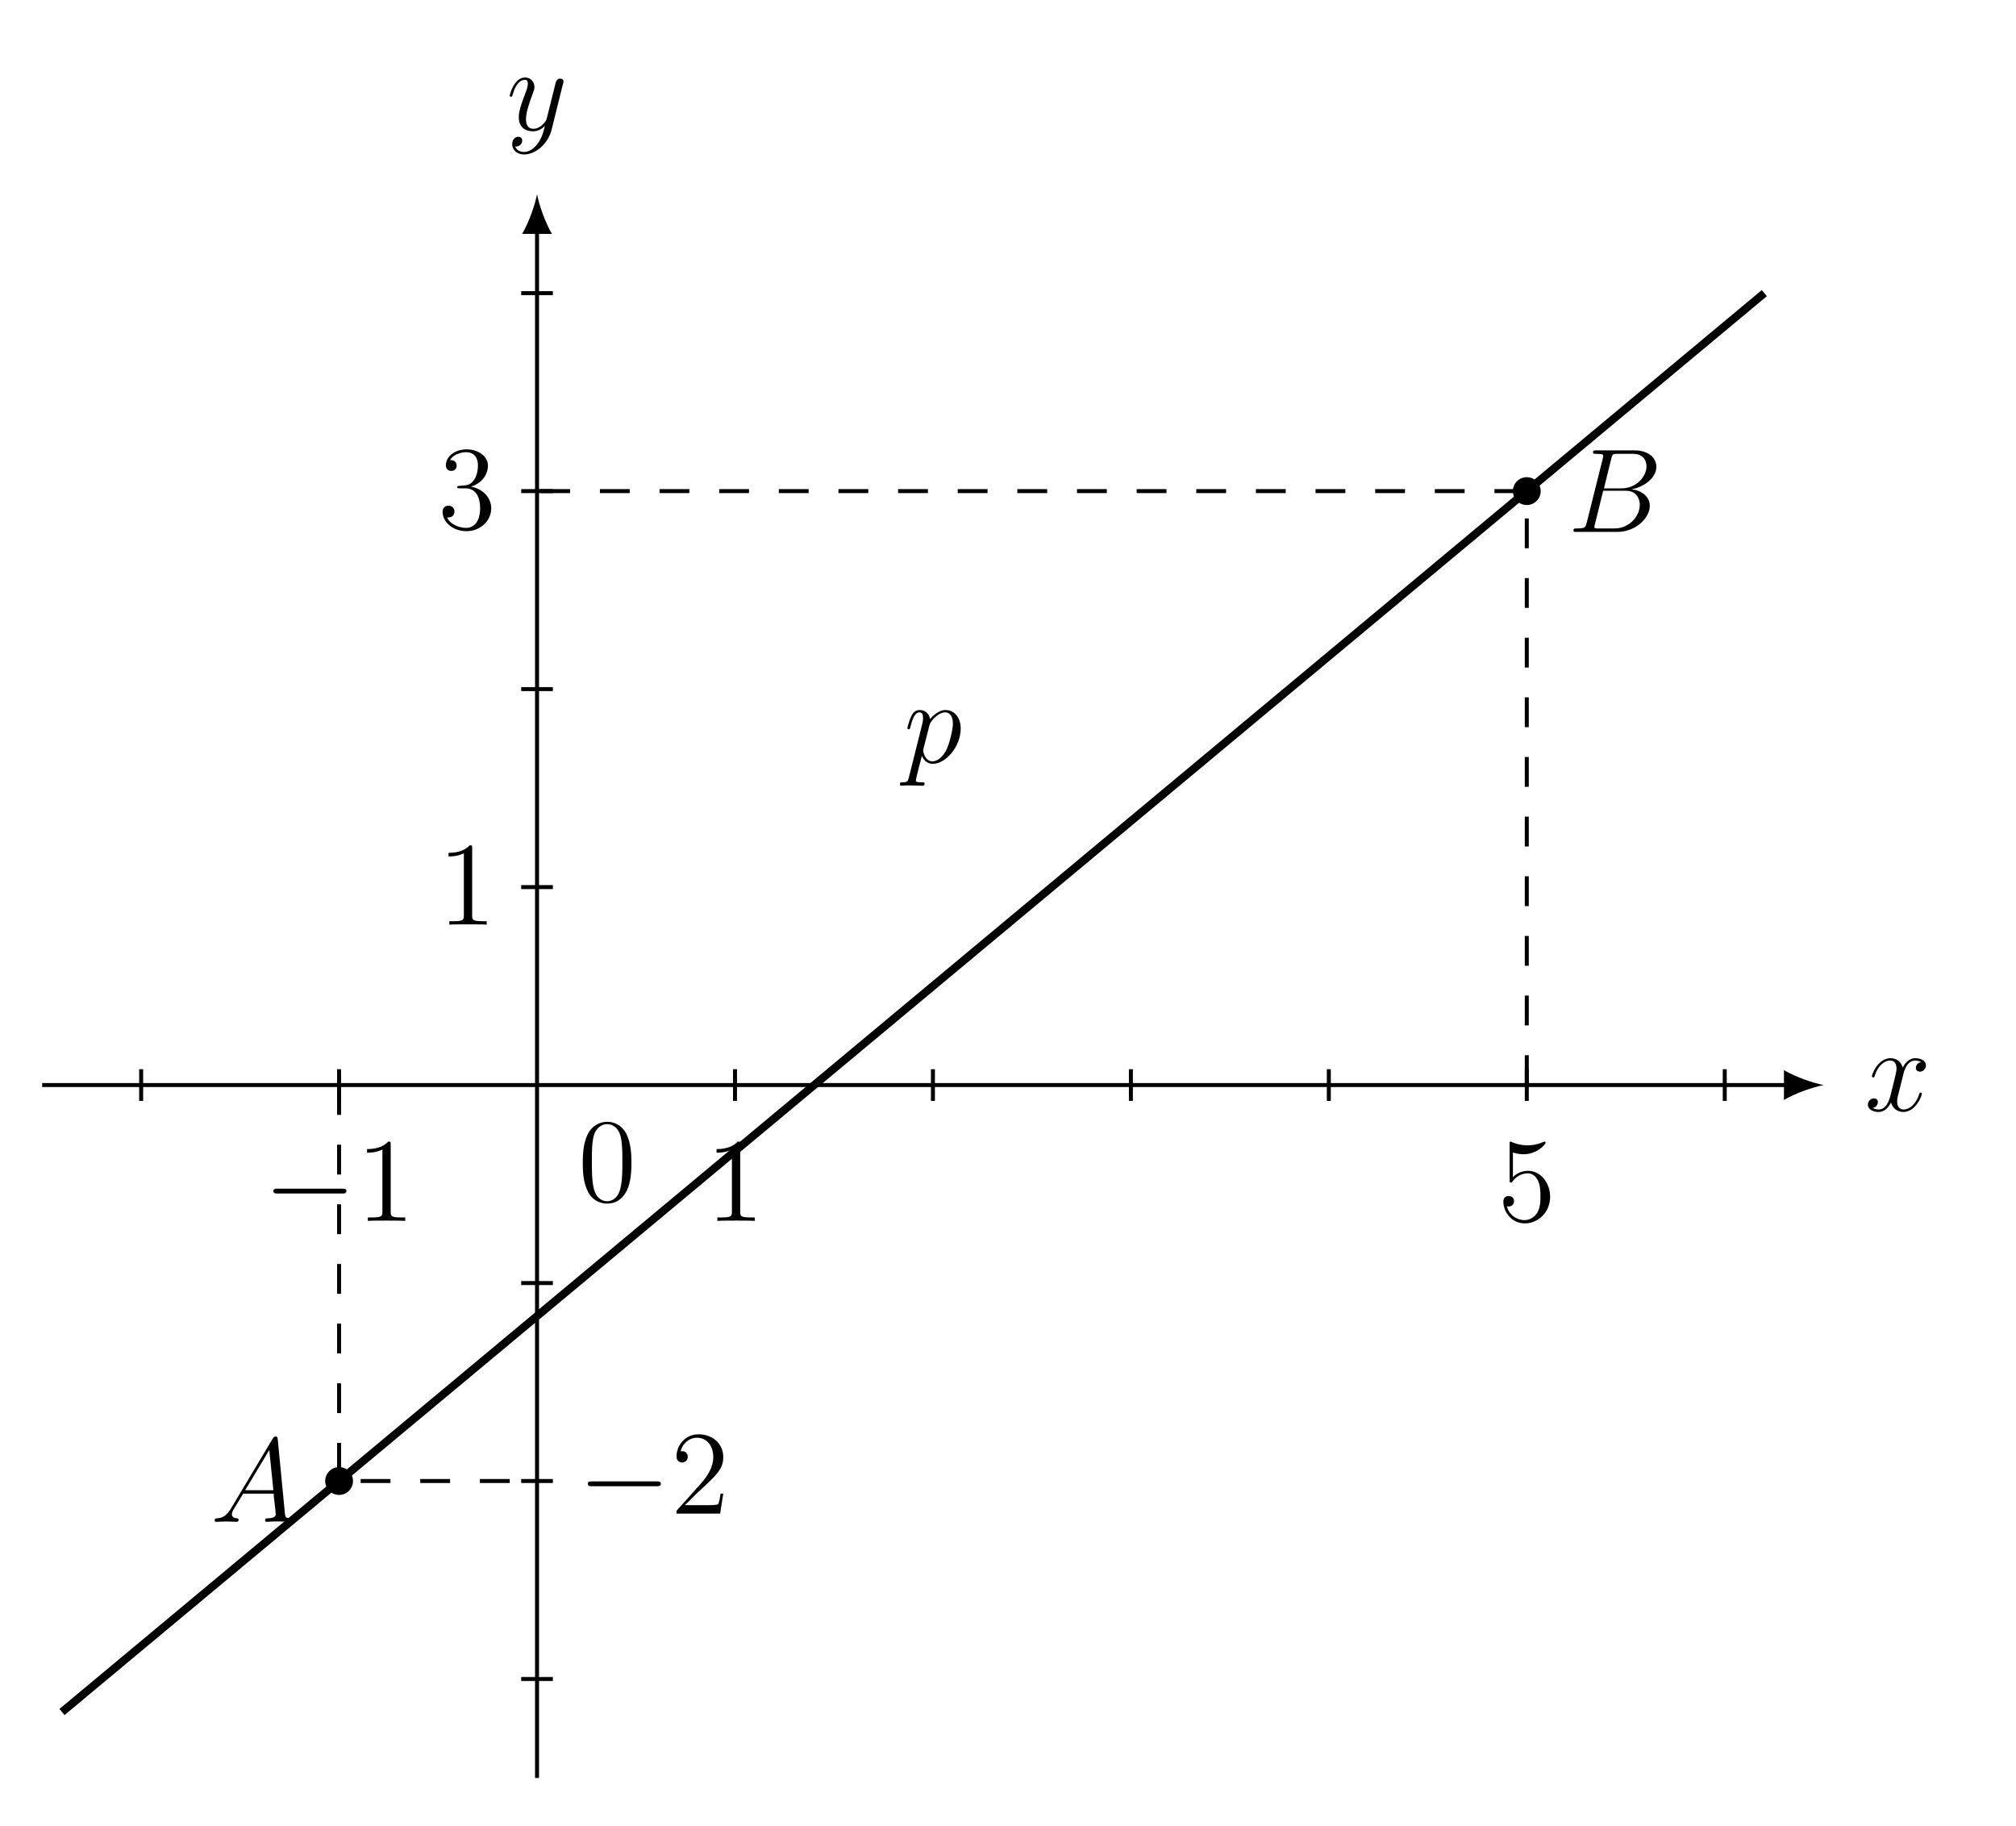
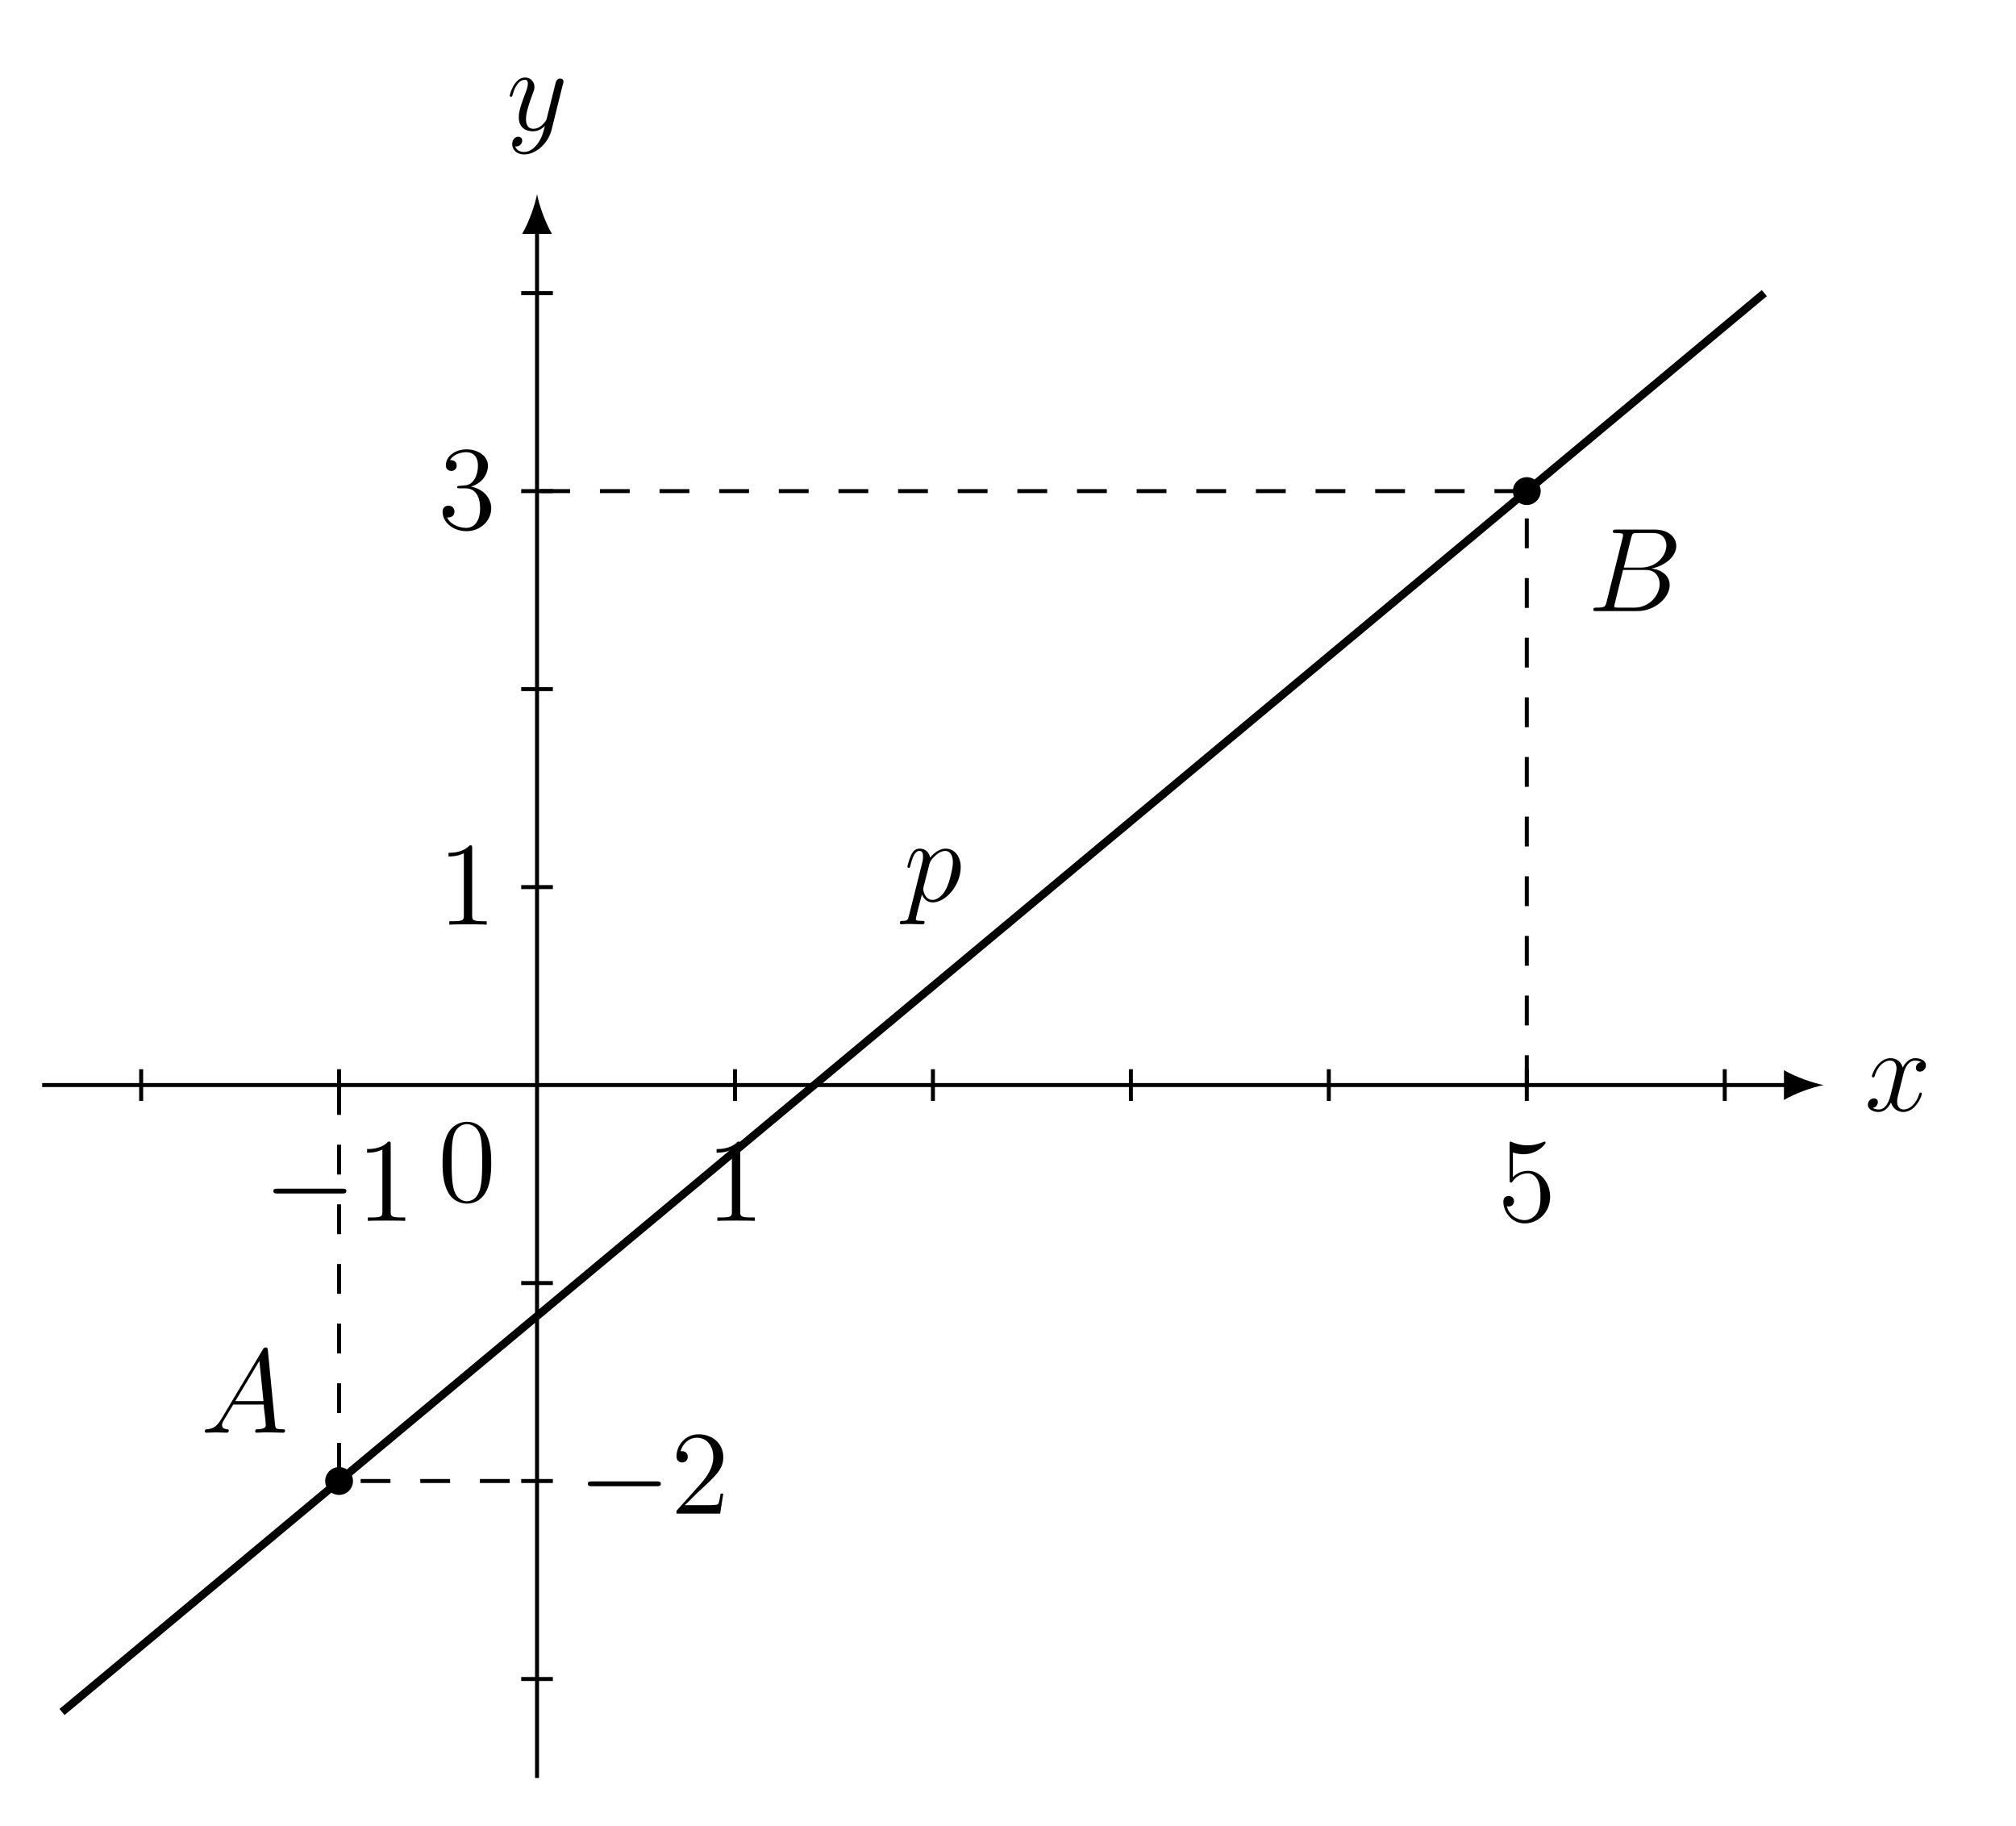
- <svg xmlns="http://www.w3.org/2000/svg" xmlns:xlink="http://www.w3.org/1999/xlink" data-source-hash="80ee15d39d96" width="201.406pt" height="182.383pt" viewBox="0 0 201.406 182.383" version="1.2">
+ <svg xmlns="http://www.w3.org/2000/svg" xmlns:xlink="http://www.w3.org/1999/xlink" data-source-hash="7905d52baf3b" width="201.406pt" height="182.383pt" viewBox="0 0 201.406 182.383" version="1.2">
  <defs>
    <g>
      <symbol overflow="visible" id="glyph0-0">
        <path style="stroke:none;" d="" />
      </symbol>
      <symbol overflow="visible" id="glyph0-1">
        <path style="stroke:none;" d="M 5.719 -1.703 C 5.719 -1.766 5.672 -1.812 5.609 -1.812 C 5.5 -1.812 5.484 -1.75 5.453 -1.656 C 5.125 -0.609 4.438 -0.125 3.906 -0.125 C 3.484 -0.125 3.25 -0.422 3.25 -0.922 C 3.25 -1.188 3.297 -1.375 3.5 -2.156 L 3.906 -3.781 C 4.094 -4.5 4.5 -5.016 5.047 -5.016 C 5.047 -5.016 5.406 -5.016 5.656 -4.859 C 5.266 -4.797 5.125 -4.5 5.125 -4.281 C 5.125 -4 5.359 -3.906 5.516 -3.906 C 5.875 -3.906 6.125 -4.203 6.125 -4.531 C 6.125 -5.031 5.562 -5.25 5.062 -5.25 C 4.328 -5.25 3.922 -4.547 3.812 -4.312 C 3.547 -5.203 2.797 -5.25 2.594 -5.25 C 1.375 -5.25 0.734 -3.703 0.734 -3.438 C 0.734 -3.391 0.781 -3.328 0.859 -3.328 C 0.953 -3.328 0.984 -3.391 1 -3.453 C 1.406 -4.766 2.203 -5.016 2.547 -5.016 C 3.094 -5.016 3.188 -4.516 3.188 -4.234 C 3.188 -3.969 3.125 -3.703 2.984 -3.125 L 2.578 -1.484 C 2.391 -0.781 2.047 -0.125 1.422 -0.125 C 1.359 -0.125 1.062 -0.125 0.812 -0.281 C 1.234 -0.359 1.328 -0.719 1.328 -0.859 C 1.328 -1.094 1.156 -1.234 0.938 -1.234 C 0.641 -1.234 0.328 -0.984 0.328 -0.609 C 0.328 -0.109 0.891 0.125 1.406 0.125 C 1.984 0.125 2.391 -0.328 2.641 -0.828 C 2.828 -0.125 3.422 0.125 3.859 0.125 C 5.078 0.125 5.719 -1.438 5.719 -1.703 Z M 5.719 -1.703 " />
      </symbol>
      <symbol overflow="visible" id="glyph0-2">
        <path style="stroke:none;" d="M 5.656 -4.641 C 5.672 -4.703 5.703 -4.766 5.703 -4.844 C 5.703 -5.016 5.562 -5.141 5.375 -5.141 C 5.266 -5.141 5.016 -5.094 4.922 -4.734 L 4.047 -1.234 C 3.984 -1.016 3.984 -0.984 3.891 -0.859 C 3.641 -0.531 3.25 -0.125 2.688 -0.125 C 2.016 -0.125 1.953 -0.781 1.953 -1.094 C 1.953 -1.781 2.281 -2.688 2.594 -3.547 C 2.734 -3.906 2.797 -4.062 2.797 -4.297 C 2.797 -4.797 2.438 -5.25 1.859 -5.25 C 0.766 -5.25 0.328 -3.531 0.328 -3.438 C 0.328 -3.391 0.375 -3.328 0.453 -3.328 C 0.562 -3.328 0.578 -3.375 0.625 -3.547 C 0.906 -4.547 1.359 -5.016 1.828 -5.016 C 1.938 -5.016 2.141 -5.016 2.141 -4.625 C 2.141 -4.312 2 -3.969 1.828 -3.516 C 1.234 -1.953 1.234 -1.562 1.234 -1.281 C 1.234 -0.141 2.047 0.125 2.641 0.125 C 3 0.125 3.422 0.016 3.844 -0.422 C 3.672 0.281 3.547 0.75 3.141 1.328 C 2.812 1.781 2.344 2.188 1.766 2.188 C 1.625 2.188 1.047 2.172 0.875 1.625 C 0.906 1.641 0.984 1.641 0.984 1.641 C 1.344 1.641 1.578 1.328 1.578 1.047 C 1.578 0.781 1.359 0.672 1.188 0.672 C 0.984 0.672 0.578 0.828 0.578 1.406 C 0.578 2.016 1.078 2.438 1.766 2.438 C 2.953 2.438 4.156 1.328 4.5 0.016 Z M 5.656 -4.641 " />
      </symbol>
      <symbol overflow="visible" id="glyph0-3">
        <path style="stroke:none;" d="M 8.422 -0.219 C 8.422 -0.344 8.312 -0.344 8.125 -0.344 C 7.469 -0.344 7.469 -0.453 7.422 -0.812 L 6.703 -8.25 C 6.672 -8.484 6.625 -8.516 6.5 -8.516 C 6.375 -8.516 6.312 -8.484 6.203 -8.312 L 2.031 -1.328 C 1.609 -0.625 1.203 -0.375 0.625 -0.344 C 0.5 -0.328 0.406 -0.328 0.406 -0.125 C 0.406 -0.047 0.469 0 0.547 0 L 1.516 -0.031 C 1.859 -0.031 2.234 0 2.578 0 C 2.641 0 2.797 0 2.797 -0.219 C 2.797 -0.328 2.688 -0.344 2.625 -0.344 C 2.344 -0.375 2.125 -0.469 2.125 -0.75 C 2.125 -0.922 2.188 -1.047 2.344 -1.312 L 3.25 -2.812 L 6.297 -2.812 C 6.312 -2.703 6.312 -2.609 6.312 -2.5 C 6.359 -2.188 6.5 -0.953 6.5 -0.734 C 6.5 -0.375 5.891 -0.344 5.703 -0.344 C 5.562 -0.344 5.438 -0.344 5.438 -0.125 C 5.438 0 5.547 0 5.609 0 C 5.812 0 6.062 -0.031 6.266 -0.031 L 6.938 -0.031 L 8.203 0 C 8.281 0 8.422 0 8.422 -0.219 Z M 6.266 -3.156 L 3.453 -3.156 L 5.859 -7.172 Z M 6.266 -3.156 " />
      </symbol>
      <symbol overflow="visible" id="glyph0-4">
        <path style="stroke:none;" d="M 7.875 -6.547 C 7.875 -5.578 6.922 -4.344 5.344 -4.344 L 3.625 -4.344 L 4.359 -7.328 C 4.469 -7.766 4.516 -7.797 4.984 -7.797 L 6.531 -7.797 C 7.875 -7.797 7.875 -6.656 7.875 -6.547 Z M 8.203 -2.594 C 8.203 -3.562 7.344 -4.156 6.375 -4.25 C 7.672 -4.5 8.859 -5.406 8.859 -6.5 C 8.859 -7.422 8.031 -8.141 6.688 -8.141 L 2.859 -8.141 C 2.641 -8.141 2.531 -8.141 2.531 -7.922 C 2.531 -7.797 2.641 -7.797 2.812 -7.797 C 3.547 -7.797 3.547 -7.703 3.547 -7.578 C 3.547 -7.578 3.547 -7.469 3.5 -7.297 L 1.891 -0.875 C 1.781 -0.469 1.75 -0.344 0.922 -0.344 C 0.688 -0.344 0.578 -0.344 0.578 -0.125 C 0.578 0 0.641 0 0.875 0 L 4.969 0 C 6.797 0 8.203 -1.391 8.203 -2.594 Z M 7.203 -2.703 C 7.203 -1.562 6.156 -0.344 4.688 -0.344 L 3.078 -0.344 C 2.906 -0.344 2.891 -0.344 2.812 -0.359 C 2.688 -0.375 2.672 -0.391 2.672 -0.484 C 2.672 -0.578 2.688 -0.641 2.719 -0.75 L 3.547 -4.109 L 5.797 -4.109 C 7.203 -4.109 7.203 -2.797 7.203 -2.703 Z M 7.203 -2.703 " />
      </symbol>
      <symbol overflow="visible" id="glyph0-5">
        <path style="stroke:none;" d="M 5.703 -3.391 C 5.703 -4.484 5.078 -5.25 4.188 -5.25 C 3.422 -5.25 2.781 -4.516 2.641 -4.344 C 2.547 -4.953 2.094 -5.25 1.609 -5.25 C 1.266 -5.25 0.984 -5.094 0.766 -4.641 C 0.547 -4.203 0.375 -3.484 0.375 -3.438 C 0.375 -3.391 0.422 -3.328 0.516 -3.328 C 0.609 -3.328 0.625 -3.344 0.688 -3.609 C 0.875 -4.312 1.094 -5.016 1.578 -5.016 C 1.844 -5.016 1.938 -4.828 1.938 -4.469 C 1.938 -4.188 1.906 -4.062 1.859 -3.844 L 0.516 1.516 C 0.422 1.875 0.375 1.969 -0.109 1.969 C -0.25 1.969 -0.375 1.969 -0.375 2.188 C -0.375 2.188 -0.359 2.312 -0.219 2.312 C -0.078 2.312 0.094 2.281 0.25 2.281 L 0.766 2.281 L 1.875 2.312 C 1.938 2.312 2.094 2.312 2.094 2.094 C 2.094 1.969 2 1.969 1.797 1.969 C 1.25 1.969 1.219 1.891 1.219 1.781 C 1.219 1.641 1.75 -0.406 1.828 -0.672 C 1.953 -0.344 2.281 0.125 2.891 0.125 C 4.25 0.125 5.703 -1.641 5.703 -3.391 Z M 4.297 -1.328 C 4 -0.688 3.453 -0.125 2.891 -0.125 C 2.094 -0.125 1.953 -1.141 1.953 -1.188 C 1.953 -1.234 1.984 -1.328 1.984 -1.391 L 2.578 -3.719 C 2.656 -4.047 3 -4.406 3.188 -4.562 C 3.312 -4.688 3.703 -5.016 4.156 -5.016 C 4.688 -5.016 4.922 -4.5 4.922 -3.875 C 4.922 -3.297 4.594 -1.953 4.297 -1.328 Z M 4.297 -1.328 " />
      </symbol>
      <symbol overflow="visible" id="glyph1-0">
        <path style="stroke:none;" d="" />
      </symbol>
      <symbol overflow="visible" id="glyph1-1">
        <path style="stroke:none;" d="M 8.281 -2.984 C 8.281 -3.219 8.047 -3.219 7.875 -3.219 L 1.391 -3.219 C 1.219 -3.219 0.984 -3.219 0.984 -2.984 C 0.984 -2.734 1.219 -2.734 1.391 -2.734 L 7.875 -2.734 C 8.047 -2.734 8.281 -2.734 8.281 -2.984 Z M 8.281 -2.984 " />
      </symbol>
      <symbol overflow="visible" id="glyph2-0">
        <path style="stroke:none;" d="" />
      </symbol>
      <symbol overflow="visible" id="glyph2-1">
        <path style="stroke:none;" d="M 4.891 0 L 4.891 -0.344 L 4.516 -0.344 C 3.469 -0.344 3.438 -0.484 3.438 -0.922 L 3.438 -7.641 C 3.438 -7.922 3.438 -7.922 3.188 -7.922 C 2.906 -7.609 2.312 -7.172 1.078 -7.172 L 1.078 -6.812 C 1.359 -6.812 1.953 -6.812 2.609 -7.125 L 2.609 -0.922 C 2.609 -0.484 2.578 -0.344 1.531 -0.344 L 1.156 -0.344 L 1.156 0 C 1.484 -0.031 2.641 -0.031 3.031 -0.031 C 3.422 -0.031 4.562 -0.031 4.891 0 Z M 4.891 0 " />
      </symbol>
      <symbol overflow="visible" id="glyph2-2">
        <path style="stroke:none;" d="M 5.25 -2.391 C 5.25 -3.812 4.297 -5 3.047 -5 C 2.359 -5 1.844 -4.703 1.531 -4.359 L 1.531 -6.828 C 2.031 -6.672 2.453 -6.656 2.594 -6.656 C 3.938 -6.656 4.797 -7.641 4.797 -7.812 C 4.797 -7.859 4.766 -7.922 4.703 -7.922 C 4.703 -7.922 4.656 -7.922 4.547 -7.875 C 3.875 -7.578 3.297 -7.547 3 -7.547 C 2.203 -7.547 1.641 -7.781 1.422 -7.875 C 1.328 -7.922 1.297 -7.922 1.297 -7.922 C 1.203 -7.922 1.203 -7.844 1.203 -7.656 L 1.203 -4.109 C 1.203 -3.906 1.203 -3.828 1.344 -3.828 C 1.406 -3.828 1.422 -3.844 1.531 -3.984 C 1.875 -4.469 2.438 -4.75 3.031 -4.75 C 3.656 -4.75 3.969 -4.172 4.062 -3.969 C 4.266 -3.5 4.281 -2.922 4.281 -2.469 C 4.281 -2.016 4.281 -1.328 3.953 -0.797 C 3.688 -0.375 3.219 -0.078 2.688 -0.078 C 1.906 -0.078 1.125 -0.609 0.922 -1.484 C 0.984 -1.453 1.047 -1.438 1.109 -1.438 C 1.312 -1.438 1.641 -1.562 1.641 -1.969 C 1.641 -2.297 1.406 -2.484 1.109 -2.484 C 0.891 -2.484 0.578 -2.391 0.578 -1.922 C 0.578 -0.906 1.391 0.25 2.719 0.25 C 4.062 0.25 5.25 -0.875 5.25 -2.391 Z M 5.25 -2.391 " />
      </symbol>
      <symbol overflow="visible" id="glyph2-3">
        <path style="stroke:none;" d="M 5.344 -2.031 C 5.344 -3.141 4.453 -4 3.312 -4.203 C 4.344 -4.5 5.016 -5.359 5.016 -6.297 C 5.016 -7.234 4.047 -7.922 2.891 -7.922 C 1.688 -7.922 0.812 -7.203 0.812 -6.328 C 0.812 -5.859 1.188 -5.766 1.359 -5.766 C 1.609 -5.766 1.891 -5.938 1.891 -6.297 C 1.891 -6.672 1.609 -6.844 1.344 -6.844 C 1.281 -6.844 1.25 -6.844 1.219 -6.828 C 1.672 -7.641 2.797 -7.641 2.844 -7.641 C 3.25 -7.641 4.016 -7.469 4.016 -6.297 C 4.016 -6.062 3.984 -5.406 3.641 -4.891 C 3.281 -4.359 2.875 -4.328 2.547 -4.312 L 2.188 -4.281 C 1.984 -4.266 1.938 -4.25 1.938 -4.156 C 1.938 -4.031 2 -4.031 2.219 -4.031 L 2.766 -4.031 C 3.781 -4.031 4.234 -3.188 4.234 -2.047 C 4.234 -0.484 3.422 -0.078 2.844 -0.078 C 2.266 -0.078 1.281 -0.344 0.938 -1.125 C 1.328 -1.078 1.672 -1.281 1.672 -1.719 C 1.672 -2.062 1.422 -2.297 1.078 -2.297 C 0.797 -2.297 0.484 -2.141 0.484 -1.688 C 0.484 -0.625 1.547 0.25 2.875 0.25 C 4.297 0.25 5.344 -0.828 5.344 -2.031 Z M 5.344 -2.031 " />
      </symbol>
      <symbol overflow="visible" id="glyph2-4">
        <path style="stroke:none;" d="M 5.25 -2 L 4.984 -2 C 4.953 -1.797 4.859 -1.141 4.734 -0.953 C 4.656 -0.844 3.969 -0.844 3.609 -0.844 L 1.406 -0.844 C 1.734 -1.125 2.453 -1.891 2.766 -2.172 C 4.578 -3.844 5.25 -4.453 5.25 -5.641 C 5.25 -7.016 4.156 -7.922 2.781 -7.922 C 1.391 -7.922 0.578 -6.75 0.578 -5.719 C 0.578 -5.109 1.109 -5.109 1.141 -5.109 C 1.391 -5.109 1.703 -5.297 1.703 -5.672 C 1.703 -6.016 1.484 -6.234 1.141 -6.234 C 1.031 -6.234 1.016 -6.234 0.984 -6.219 C 1.203 -7.031 1.844 -7.578 2.625 -7.578 C 3.641 -7.578 4.25 -6.734 4.25 -5.641 C 4.25 -4.625 3.672 -3.75 3 -2.984 L 0.578 -0.281 L 0.578 0 L 4.938 0 Z M 5.25 -2 " />
      </symbol>
      <symbol overflow="visible" id="glyph2-5">
        <path style="stroke:none;" d="M 5.344 -3.812 C 5.344 -4.797 5.281 -5.766 4.859 -6.672 C 4.359 -7.672 3.5 -7.922 2.922 -7.922 C 2.234 -7.922 1.391 -7.578 0.938 -6.594 C 0.609 -5.844 0.484 -5.109 0.484 -3.812 C 0.484 -2.656 0.578 -1.781 1 -0.938 C 1.469 -0.031 2.281 0.25 2.906 0.25 C 3.953 0.25 4.547 -0.375 4.891 -1.062 C 5.312 -1.953 5.344 -3.125 5.344 -3.812 Z M 4.438 -3.953 C 4.438 -3.156 4.438 -2.25 4.297 -1.531 C 4.078 -0.219 3.328 0.016 2.906 0.016 C 2.531 0.016 1.75 -0.203 1.531 -1.5 C 1.391 -2.219 1.391 -3.125 1.391 -3.953 C 1.391 -4.938 1.391 -5.812 1.578 -6.516 C 1.781 -7.312 2.391 -7.688 2.906 -7.688 C 3.359 -7.688 4.047 -7.422 4.281 -6.391 C 4.438 -5.703 4.438 -4.766 4.438 -3.953 Z M 4.438 -3.953 " />
      </symbol>
    </g>
    <clipPath id="clip1">
      <path d="M 0.043 18 L 188 18 L 188 181.77 L 0.043 181.77 Z M 0.043 18 " />
    </clipPath>
  </defs>
  <g id="surface1">
    <path style="fill:none;stroke-width:0.399;stroke-linecap:butt;stroke-linejoin:miter;stroke:rgb(0%,0%,0%);stroke-opacity:1;stroke-miterlimit:10;" d="M -49.608 0.001 L 125.392 0.001 " transform="matrix(0.996628,0,0,-0.996628,53.65217,108.3833)" />
    <path style=" stroke:none;fill-rule:nonzero;fill:rgb(0%,0%,0%);fill-opacity:1;" d="M 182.195 108.383 C 181.137 108.184 179.414 107.59 178.223 106.895 L 178.223 109.871 C 179.414 109.176 181.137 108.582 182.195 108.383 " />
    <g style="fill:rgb(0%,0%,0%);fill-opacity:1;">
      <use xlink:href="#glyph0-1" x="186.28" y="110.949" />
    </g>
    <path style="fill:none;stroke-width:0.399;stroke-linecap:butt;stroke-linejoin:miter;stroke:rgb(0%,0%,0%);stroke-opacity:1;stroke-miterlimit:10;" d="M 0 -69.448 L 0 85.704 " transform="matrix(0.996628,0,0,-0.996628,53.65217,108.3833)" />
    <path style=" stroke:none;fill-rule:nonzero;fill:rgb(0%,0%,0%);fill-opacity:1;" d="M 53.652 19.391 C 53.453 20.453 52.859 22.172 52.164 23.363 L 55.141 23.363 C 54.445 22.172 53.852 20.453 53.652 19.391 " />
    <g style="fill:rgb(0%,0%,0%);fill-opacity:1;">
      <use xlink:href="#glyph0-2" x="50.595" y="12.99" />
    </g>
    <path style="fill:none;stroke-width:0.399;stroke-linecap:butt;stroke-linejoin:miter;stroke:rgb(0%,0%,0%);stroke-opacity:1;stroke-miterlimit:10;" d="M -39.684 -1.587 L -39.684 1.588 " transform="matrix(0.996628,0,0,-0.996628,53.65217,108.3833)" />
    <path style="fill:none;stroke-width:0.399;stroke-linecap:butt;stroke-linejoin:miter;stroke:rgb(0%,0%,0%);stroke-opacity:1;stroke-miterlimit:10;" d="M -19.844 -1.587 L -19.844 1.588 " transform="matrix(0.996628,0,0,-0.996628,53.65217,108.3833)" />
    <path style="fill:none;stroke-width:0.399;stroke-linecap:butt;stroke-linejoin:miter;stroke:rgb(0%,0%,0%);stroke-opacity:1;stroke-miterlimit:10;" d="M 19.844 -1.587 L 19.844 1.588 " transform="matrix(0.996628,0,0,-0.996628,53.65217,108.3833)" />
    <path style="fill:none;stroke-width:0.399;stroke-linecap:butt;stroke-linejoin:miter;stroke:rgb(0%,0%,0%);stroke-opacity:1;stroke-miterlimit:10;" d="M 39.685 -1.587 L 39.685 1.588 " transform="matrix(0.996628,0,0,-0.996628,53.65217,108.3833)" />
    <path style="fill:none;stroke-width:0.399;stroke-linecap:butt;stroke-linejoin:miter;stroke:rgb(0%,0%,0%);stroke-opacity:1;stroke-miterlimit:10;" d="M 59.529 -1.587 L 59.529 1.588 " transform="matrix(0.996628,0,0,-0.996628,53.65217,108.3833)" />
    <path style="fill:none;stroke-width:0.399;stroke-linecap:butt;stroke-linejoin:miter;stroke:rgb(0%,0%,0%);stroke-opacity:1;stroke-miterlimit:10;" d="M 79.369 -1.587 L 79.369 1.588 " transform="matrix(0.996628,0,0,-0.996628,53.65217,108.3833)" />
    <path style="fill:none;stroke-width:0.399;stroke-linecap:butt;stroke-linejoin:miter;stroke:rgb(0%,0%,0%);stroke-opacity:1;stroke-miterlimit:10;" d="M 99.214 -1.587 L 99.214 1.588 " transform="matrix(0.996628,0,0,-0.996628,53.65217,108.3833)" />
    <path style="fill:none;stroke-width:0.399;stroke-linecap:butt;stroke-linejoin:miter;stroke:rgb(0%,0%,0%);stroke-opacity:1;stroke-miterlimit:10;" d="M 119.058 -1.587 L 119.058 1.588 " transform="matrix(0.996628,0,0,-0.996628,53.65217,108.3833)" />
    <path style="fill:none;stroke-width:0.399;stroke-linecap:butt;stroke-linejoin:miter;stroke:rgb(0%,0%,0%);stroke-opacity:1;stroke-miterlimit:10;" d="M -1.587 -59.528 L 1.588 -59.528 " transform="matrix(0.996628,0,0,-0.996628,53.65217,108.3833)" />
    <path style="fill:none;stroke-width:0.399;stroke-linecap:butt;stroke-linejoin:miter;stroke:rgb(0%,0%,0%);stroke-opacity:1;stroke-miterlimit:10;" d="M -1.587 -39.684 L 1.588 -39.684 " transform="matrix(0.996628,0,0,-0.996628,53.65217,108.3833)" />
    <path style="fill:none;stroke-width:0.399;stroke-linecap:butt;stroke-linejoin:miter;stroke:rgb(0%,0%,0%);stroke-opacity:1;stroke-miterlimit:10;" d="M -1.587 -19.844 L 1.588 -19.844 " transform="matrix(0.996628,0,0,-0.996628,53.65217,108.3833)" />
    <path style="fill:none;stroke-width:0.399;stroke-linecap:butt;stroke-linejoin:miter;stroke:rgb(0%,0%,0%);stroke-opacity:1;stroke-miterlimit:10;" d="M -1.587 19.841 L 1.588 19.841 " transform="matrix(0.996628,0,0,-0.996628,53.65217,108.3833)" />
    <path style="fill:none;stroke-width:0.399;stroke-linecap:butt;stroke-linejoin:miter;stroke:rgb(0%,0%,0%);stroke-opacity:1;stroke-miterlimit:10;" d="M -1.587 39.685 L 1.588 39.685 " transform="matrix(0.996628,0,0,-0.996628,53.65217,108.3833)" />
    <path style="fill:none;stroke-width:0.399;stroke-linecap:butt;stroke-linejoin:miter;stroke:rgb(0%,0%,0%);stroke-opacity:1;stroke-miterlimit:10;" d="M -1.587 59.529 L 1.588 59.529 " transform="matrix(0.996628,0,0,-0.996628,53.65217,108.3833)" />
    <path style="fill:none;stroke-width:0.399;stroke-linecap:butt;stroke-linejoin:miter;stroke:rgb(0%,0%,0%);stroke-opacity:1;stroke-miterlimit:10;" d="M -1.587 79.37 L 1.588 79.37 " transform="matrix(0.996628,0,0,-0.996628,53.65217,108.3833)" />
    <g style="fill:rgb(0%,0%,0%);fill-opacity:1;">
      <use xlink:href="#glyph1-1" x="26.327" y="121.951" />
    </g>
    <g style="fill:rgb(0%,0%,0%);fill-opacity:1;">
      <use xlink:href="#glyph2-1" x="35.594" y="121.951" />
    </g>
    <g style="fill:rgb(0%,0%,0%);fill-opacity:1;">
      <use xlink:href="#glyph2-1" x="70.511" y="121.951" />
    </g>
    <g style="fill:rgb(0%,0%,0%);fill-opacity:1;">
      <use xlink:href="#glyph2-2" x="149.614" y="121.951" />
    </g>
    <g style="fill:rgb(0%,0%,0%);fill-opacity:1;">
      <use xlink:href="#glyph2-1" x="43.732" y="92.36" />
    </g>
    <g style="fill:rgb(0%,0%,0%);fill-opacity:1;">
      <use xlink:href="#glyph2-3" x="43.732" y="52.808" />
    </g>
    <g style="fill:rgb(0%,0%,0%);fill-opacity:1;">
      <use xlink:href="#glyph1-1" x="57.739" y="151.19" />
    </g>
    <g style="fill:rgb(0%,0%,0%);fill-opacity:1;">
      <use xlink:href="#glyph2-4" x="67.007" y="151.19" />
    </g>
    <g style="fill:rgb(0%,0%,0%);fill-opacity:1;">
-       <use xlink:href="#glyph2-5" x="57.739" y="119.973" />
+       <use xlink:href="#glyph2-5" x="43.732" y="119.973" />
    </g>
    <g clip-path="url(#clip1)" clip-rule="nonzero">
      <path style="fill:none;stroke-width:0.797;stroke-linecap:butt;stroke-linejoin:miter;stroke:rgb(0%,0%,0%);stroke-opacity:1;stroke-miterlimit:10;" d="M -47.621 -62.836 L 123.024 79.37 " transform="matrix(0.996628,0,0,-0.996628,53.65217,108.3833)" />
    </g>
    <path style=" stroke:none;fill-rule:nonzero;fill:rgb(0%,0%,0%);fill-opacity:1;" d="M 35.266 147.934 C 35.266 147.168 34.645 146.543 33.875 146.543 C 33.109 146.543 32.488 147.168 32.488 147.934 C 32.488 148.703 33.109 149.324 33.875 149.324 C 34.645 149.324 35.266 148.703 35.266 147.934 Z M 35.266 147.934 " />
    <path style=" stroke:none;fill-rule:nonzero;fill:rgb(0%,0%,0%);fill-opacity:1;" d="M 153.922 49.055 C 153.922 48.289 153.297 47.664 152.531 47.664 C 151.762 47.664 151.141 48.289 151.141 49.055 C 151.141 49.824 151.762 50.445 152.531 50.445 C 153.297 50.445 153.922 49.824 153.922 49.055 Z M 153.922 49.055 " />
    <path style="fill:none;stroke-width:0.399;stroke-linecap:butt;stroke-linejoin:miter;stroke:rgb(0%,0%,0%);stroke-opacity:1;stroke-dasharray:2.989,2.989;stroke-miterlimit:10;" d="M -19.844 0.001 L -19.844 -39.684 L 0 -39.684 " transform="matrix(0.996628,0,0,-0.996628,53.65217,108.3833)" />
    <path style="fill:none;stroke-width:0.399;stroke-linecap:butt;stroke-linejoin:miter;stroke:rgb(0%,0%,0%);stroke-opacity:1;stroke-dasharray:2.989,2.989;stroke-miterlimit:10;" d="M 99.214 0.001 L 99.214 59.529 L 0 59.529 " transform="matrix(0.996628,0,0,-0.996628,53.65217,108.3833)" />
    <g style="fill:rgb(0%,0%,0%);fill-opacity:1;">
-       <use xlink:href="#glyph0-3" x="21.044" y="152.006" />
+       <use xlink:href="#glyph0-3" x="20.056" y="143.107" />
    </g>
    <g style="fill:rgb(0%,0%,0%);fill-opacity:1;">
-       <use xlink:href="#glyph0-4" x="156.617" y="53.128" />
+       <use xlink:href="#glyph0-4" x="158.603" y="61.038" />
    </g>
    <g style="fill:rgb(0%,0%,0%);fill-opacity:1;">
-       <use xlink:href="#glyph0-5" x="90.276" y="76.172" />
+       <use xlink:href="#glyph0-5" x="90.276" y="90.014" />
    </g>
  </g>
</svg>
